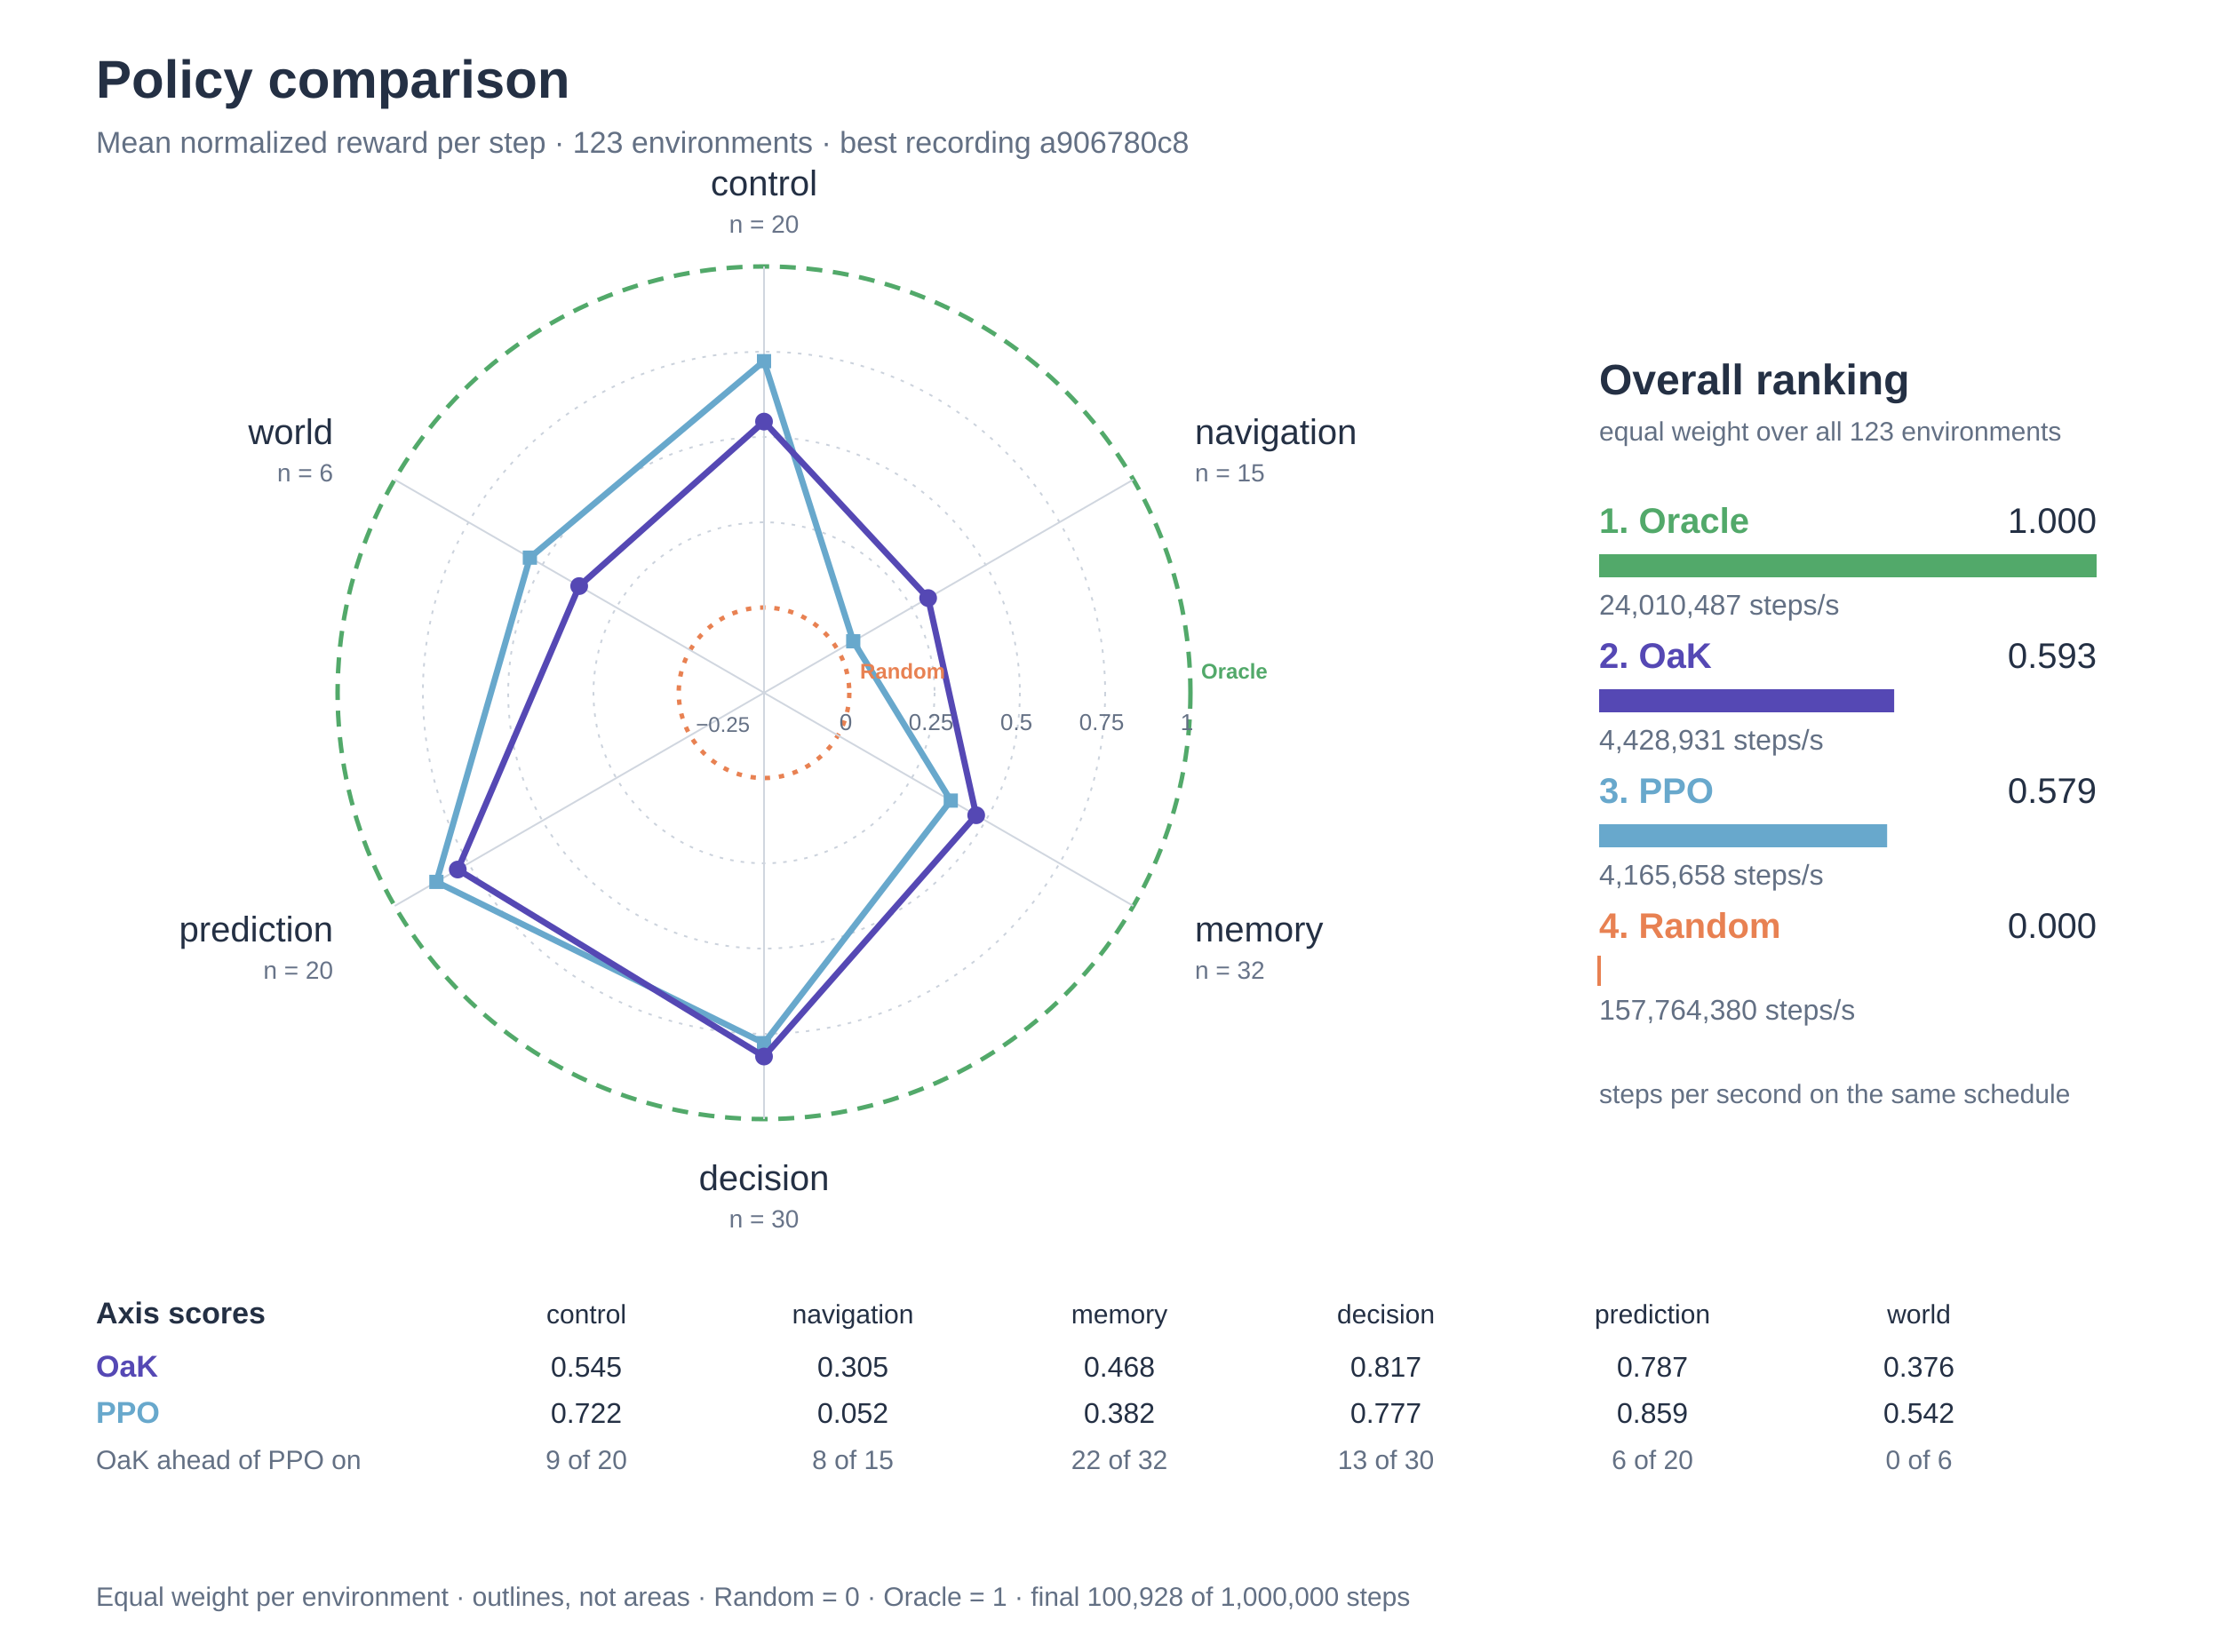
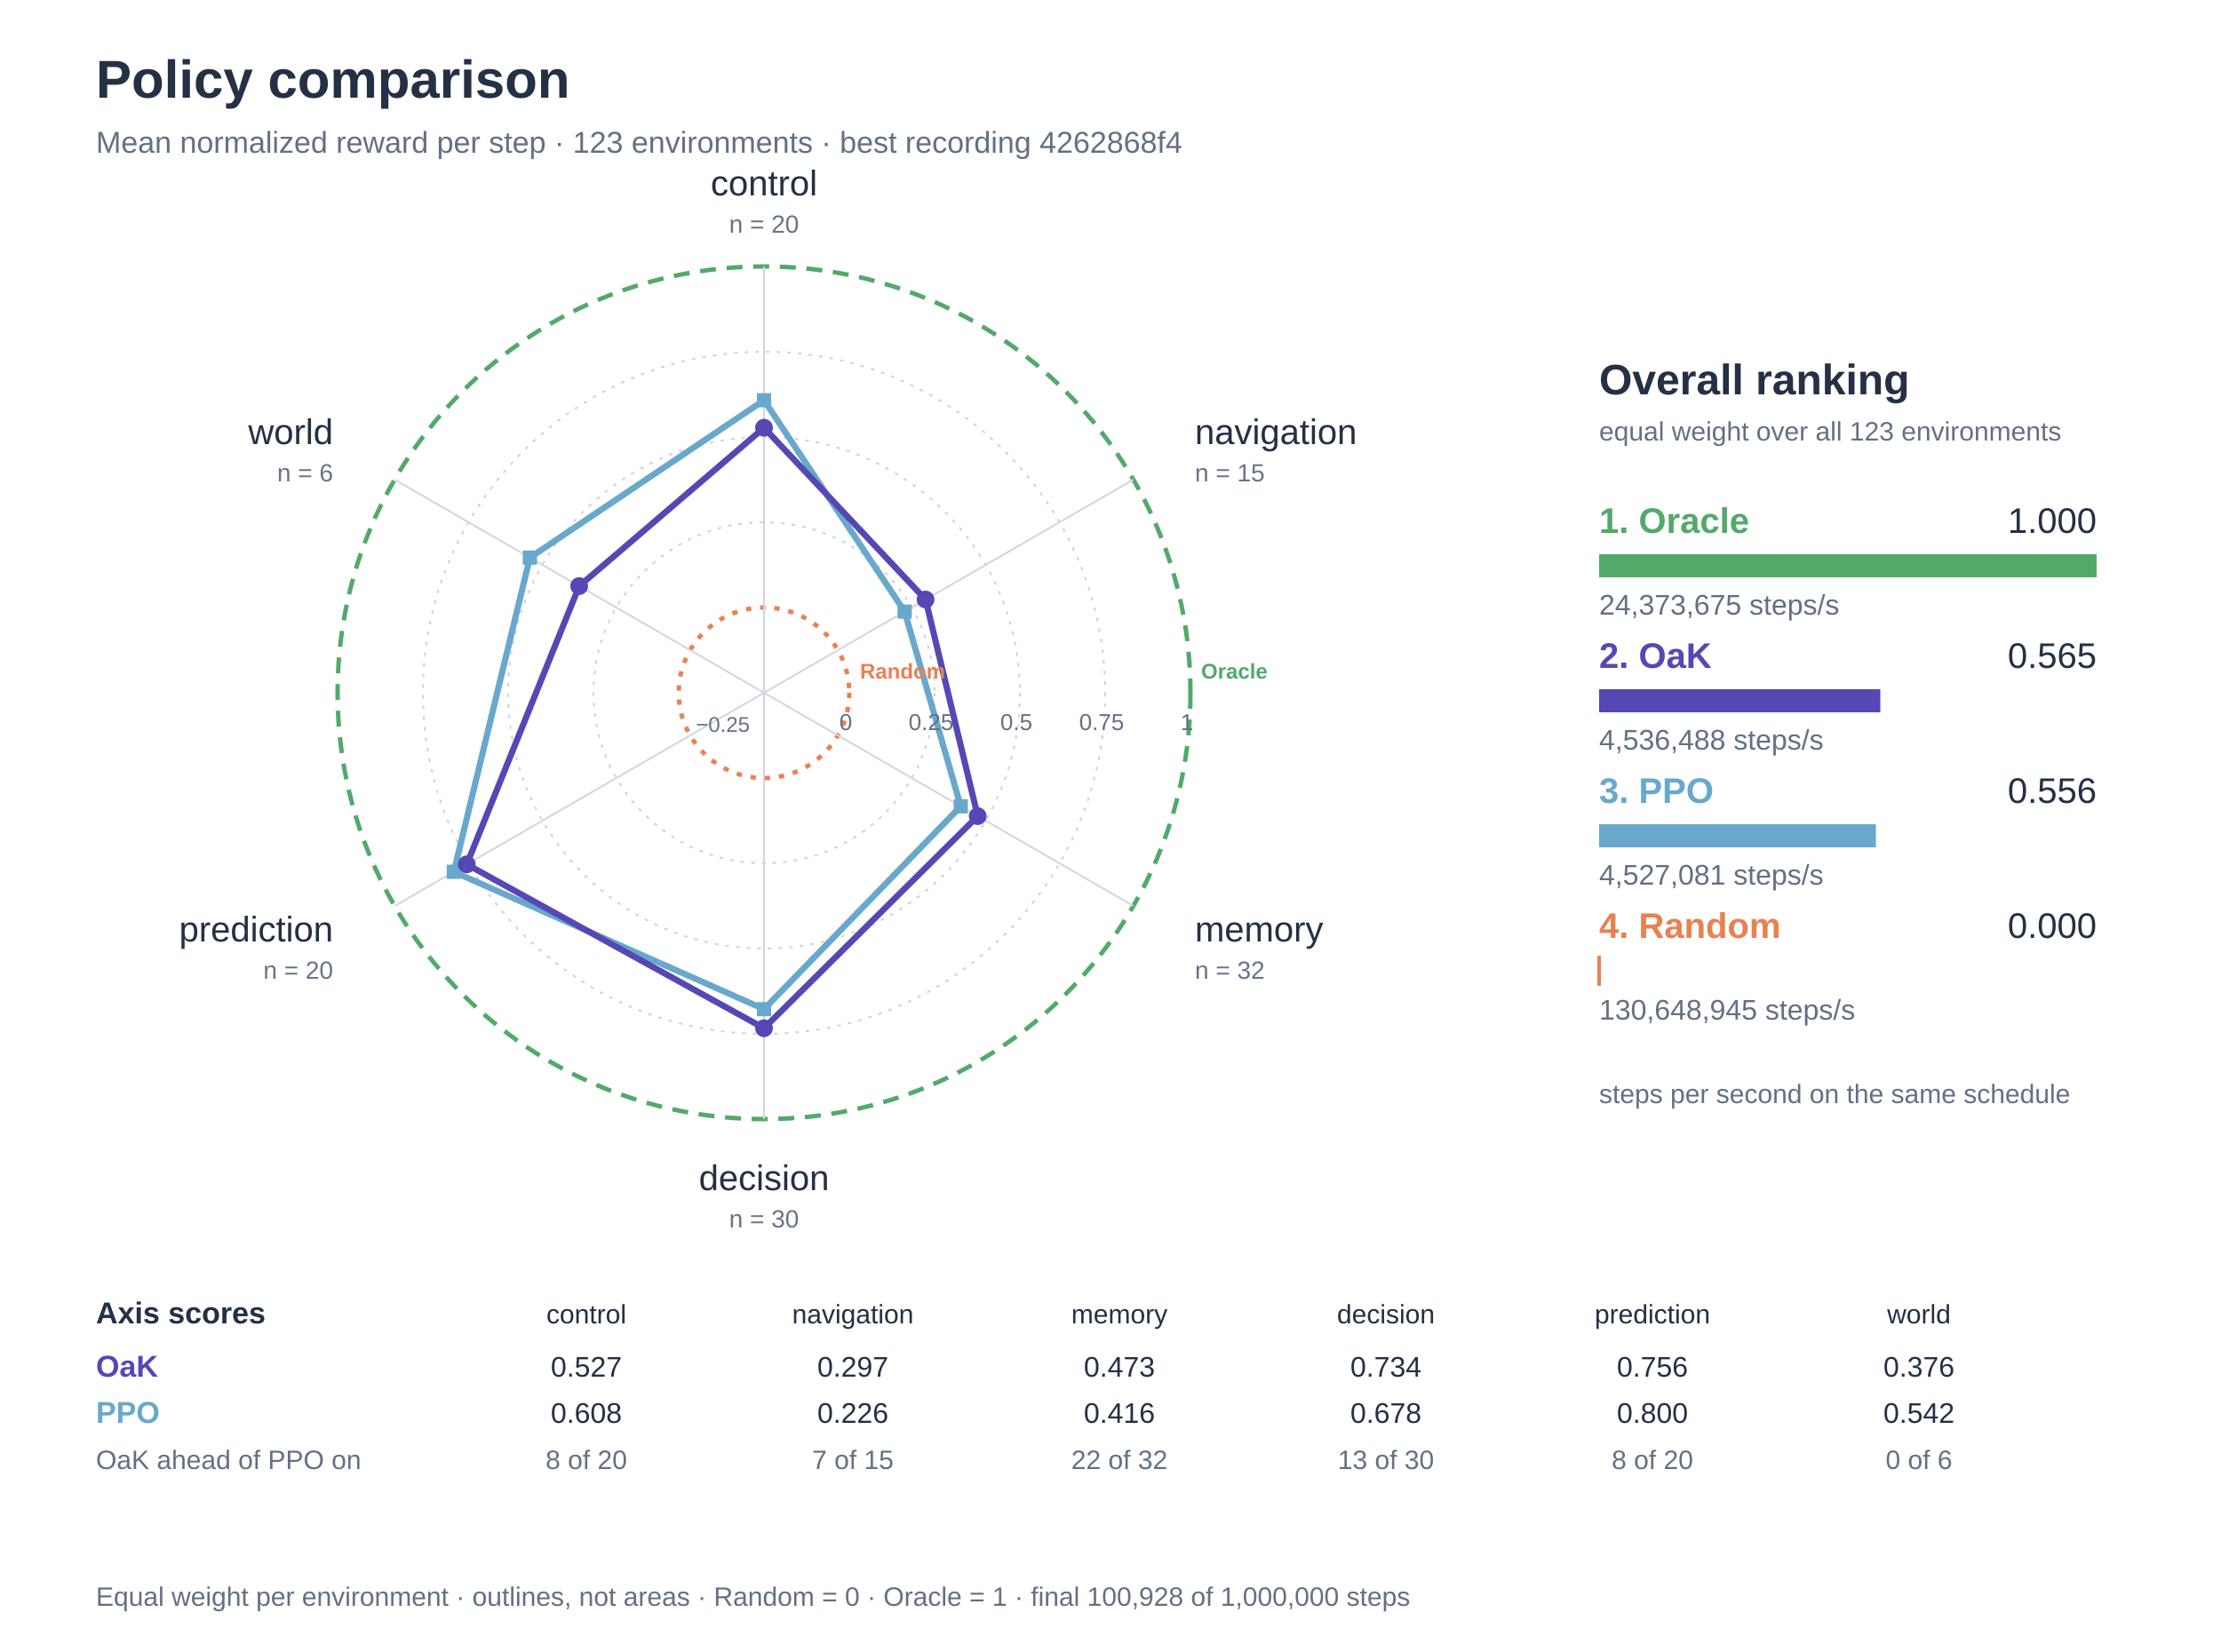
<svg xmlns="http://www.w3.org/2000/svg" width="1250" height="930" viewBox="0 0 1250 930" role="img" aria-labelledby="title desc">
  <rect width="1250" height="930" fill="#ffffff" />
  <g font-family="Arial, Helvetica, sans-serif" fill="#243044">
    <text x="54.0" y="55.0" font-size="30" fill="#243044" text-anchor="start" font-weight="600">Policy comparison</text>
-     <text x="54.0" y="86.0" font-size="17" fill="#637084" text-anchor="start" font-weight="400">Mean normalized reward per step · 123 environments · best recording a906780c8</text>
+     <text x="54.0" y="86.0" font-size="17" fill="#637084" text-anchor="start" font-weight="400">Mean normalized reward per step · 123 environments · best recording 4262868f4</text>
    <circle cx="430" cy="390" r="96.0" fill="none" stroke="#cbd2dc" stroke-width="1" stroke-dasharray="2 4" />
    <circle cx="430" cy="390" r="144.0" fill="none" stroke="#cbd2dc" stroke-width="1" stroke-dasharray="2 4" />
    <circle cx="430" cy="390" r="192.0" fill="none" stroke="#cbd2dc" stroke-width="1" stroke-dasharray="2 4" />
    <circle cx="430" cy="390" r="48.0" fill="none" stroke="#e88152" stroke-width="2.5" stroke-dasharray="3 5" />
    <circle cx="430" cy="390" r="240.0" fill="none" stroke="#52a96a" stroke-width="2.5" stroke-dasharray="9 6" />
    <path d="M 430 390 L 430.00 150.00" stroke="#d0d6df" stroke-width="1" />
    <path d="M 430 390 L 637.85 270.00" stroke="#d0d6df" stroke-width="1" />
    <path d="M 430 390 L 637.85 510.00" stroke="#d0d6df" stroke-width="1" />
    <path d="M 430 390 L 430.00 630.00" stroke="#d0d6df" stroke-width="1" />
    <path d="M 430 390 L 222.15 510.00" stroke="#d0d6df" stroke-width="1" />
    <path d="M 430 390 L 222.15 270.00" stroke="#d0d6df" stroke-width="1" />
-     <polygon points="430.00,203.32 480.21,361.01 535.11,450.69 430.00,587.25 245.61,496.46 298.23,313.92" fill="none" stroke="#68a8cc" stroke-width="3.5" stroke-linejoin="round" />
-     <rect x="426.00" y="199.32" width="8" height="8" fill="#68a8cc" />
-     <rect x="476.21" y="357.01" width="8" height="8" fill="#68a8cc" />
-     <rect x="531.11" y="446.69" width="8" height="8" fill="#68a8cc" />
-     <rect x="426.00" y="583.25" width="8" height="8" fill="#68a8cc" />
-     <rect x="241.61" y="492.46" width="8" height="8" fill="#68a8cc" />
+     <polygon points="430.00,225.31 509.16,344.30 540.72,453.92 430.00,568.11 255.43,490.79 298.23,313.92" fill="none" stroke="#68a8cc" stroke-width="3.5" stroke-linejoin="round" />
+     <rect x="426.00" y="221.31" width="8" height="8" fill="#68a8cc" />
+     <rect x="505.16" y="340.30" width="8" height="8" fill="#68a8cc" />
+     <rect x="536.72" y="449.92" width="8" height="8" fill="#68a8cc" />
+     <rect x="426.00" y="564.11" width="8" height="8" fill="#68a8cc" />
+     <rect x="251.43" y="486.79" width="8" height="8" fill="#68a8cc" />
    <rect x="294.23" y="309.92" width="8" height="8" fill="#68a8cc" />
-     <polygon points="430.00,237.34 522.36,336.68 549.42,458.95 430.00,594.77 257.64,489.51 325.97,329.94" fill="none" stroke="#5548b4" stroke-width="3.5" stroke-linejoin="round" />
-     <circle cx="430.00" cy="237.34" r="5" fill="#5548b4" />
-     <circle cx="522.36" cy="336.68" r="5" fill="#5548b4" />
-     <circle cx="549.42" cy="458.95" r="5" fill="#5548b4" />
-     <circle cx="430.00" cy="594.77" r="5" fill="#5548b4" />
-     <circle cx="257.64" cy="489.51" r="5" fill="#5548b4" />
+     <polygon points="430.00,240.80 520.92,337.51 550.27,459.44 430.00,578.85 262.70,486.59 325.97,329.94" fill="none" stroke="#5548b4" stroke-width="3.5" stroke-linejoin="round" />
+     <circle cx="430.00" cy="240.80" r="5" fill="#5548b4" />
+     <circle cx="520.92" cy="337.51" r="5" fill="#5548b4" />
+     <circle cx="550.27" cy="459.44" r="5" fill="#5548b4" />
+     <circle cx="430.00" cy="578.85" r="5" fill="#5548b4" />
+     <circle cx="262.70" cy="486.59" r="5" fill="#5548b4" />
    <circle cx="325.97" cy="329.94" r="5" fill="#5548b4" />
    <text x="476.0" y="411.0" font-size="13" fill="#647084" text-anchor="middle" font-weight="400">0</text>
    <text x="524.0" y="411.0" font-size="13" fill="#647084" text-anchor="middle" font-weight="400">0.25</text>
    <text x="572.0" y="411.0" font-size="13" fill="#647084" text-anchor="middle" font-weight="400">0.5</text>
    <text x="620.0" y="411.0" font-size="13" fill="#647084" text-anchor="middle" font-weight="400">0.75</text>
    <text x="668.0" y="411.0" font-size="13" fill="#647084" text-anchor="middle" font-weight="400">1</text>
    <text x="422.0" y="412.0" font-size="12" fill="#647084" text-anchor="end" font-weight="400">−0.25</text>
    <text x="484.0" y="382.0" font-size="12" fill="#e88152" text-anchor="start" font-weight="600">Random</text>
    <text x="676.0" y="382.0" font-size="12" fill="#52a96a" text-anchor="start" font-weight="600">Oracle</text>
    <text x="430.0" y="110.0" font-size="20" fill="#243044" text-anchor="middle" font-weight="400">control</text>
    <text x="430.0" y="131.0" font-size="14" fill="#687489" text-anchor="middle" font-weight="400">n = 20</text>
    <text x="672.5" y="250.0" font-size="20" fill="#243044" text-anchor="start" font-weight="400">navigation</text>
    <text x="672.5" y="271.0" font-size="14" fill="#687489" text-anchor="start" font-weight="400">n = 15</text>
    <text x="672.5" y="530.0" font-size="20" fill="#243044" text-anchor="start" font-weight="400">memory</text>
    <text x="672.5" y="551.0" font-size="14" fill="#687489" text-anchor="start" font-weight="400">n = 32</text>
    <text x="430.0" y="670.0" font-size="20" fill="#243044" text-anchor="middle" font-weight="400">decision</text>
    <text x="430.0" y="691.0" font-size="14" fill="#687489" text-anchor="middle" font-weight="400">n = 30</text>
    <text x="187.5" y="530.0" font-size="20" fill="#243044" text-anchor="end" font-weight="400">prediction</text>
    <text x="187.5" y="551.0" font-size="14" fill="#687489" text-anchor="end" font-weight="400">n = 20</text>
    <text x="187.5" y="250.0" font-size="20" fill="#243044" text-anchor="end" font-weight="400">world</text>
    <text x="187.5" y="271.0" font-size="14" fill="#687489" text-anchor="end" font-weight="400">n = 6</text>
    <text x="900.0" y="222.0" font-size="24" fill="#243044" text-anchor="start" font-weight="600">Overall ranking</text>
    <text x="900.0" y="248.0" font-size="15" fill="#637084" text-anchor="start" font-weight="400">equal weight over all 123 environments</text>
    <text x="900.0" y="300.0" font-size="20" fill="#52a96a" text-anchor="start" font-weight="600">1. Oracle</text>
    <text x="1180.0" y="300.0" font-size="20" fill="#243044" text-anchor="end" font-weight="400">1.000</text>
    <rect x="900" y="312" width="280.00" height="13" fill="#52a96a" />
-     <text x="900.0" y="346.0" font-size="16" fill="#637084" text-anchor="start" font-weight="400">24,010,487 steps/s</text>
+     <text x="900.0" y="346.0" font-size="16" fill="#637084" text-anchor="start" font-weight="400">24,373,675 steps/s</text>
    <text x="900.0" y="376.0" font-size="20" fill="#5548b4" text-anchor="start" font-weight="600">2. OaK</text>
-     <text x="1180.0" y="376.0" font-size="20" fill="#243044" text-anchor="end" font-weight="400">0.593</text>
-     <rect x="900" y="388" width="166.06" height="13" fill="#5548b4" />
-     <text x="900.0" y="422.0" font-size="16" fill="#637084" text-anchor="start" font-weight="400">4,428,931 steps/s</text>
+     <text x="1180.0" y="376.0" font-size="20" fill="#243044" text-anchor="end" font-weight="400">0.565</text>
+     <rect x="900" y="388" width="158.26" height="13" fill="#5548b4" />
+     <text x="900.0" y="422.0" font-size="16" fill="#637084" text-anchor="start" font-weight="400">4,536,488 steps/s</text>
    <text x="900.0" y="452.0" font-size="20" fill="#68a8cc" text-anchor="start" font-weight="600">3. PPO</text>
-     <text x="1180.0" y="452.0" font-size="20" fill="#243044" text-anchor="end" font-weight="400">0.579</text>
-     <rect x="900" y="464" width="162.10" height="13" fill="#68a8cc" />
-     <text x="900.0" y="498.0" font-size="16" fill="#637084" text-anchor="start" font-weight="400">4,165,658 steps/s</text>
+     <text x="1180.0" y="452.0" font-size="20" fill="#243044" text-anchor="end" font-weight="400">0.556</text>
+     <rect x="900" y="464" width="155.79" height="13" fill="#68a8cc" />
+     <text x="900.0" y="498.0" font-size="16" fill="#637084" text-anchor="start" font-weight="400">4,527,081 steps/s</text>
    <text x="900.0" y="528.0" font-size="20" fill="#e88152" text-anchor="start" font-weight="600">4. Random</text>
    <text x="1180.0" y="528.0" font-size="20" fill="#243044" text-anchor="end" font-weight="400">0.000</text>
    <path d="M 900 538 v 17" stroke="#e88152" stroke-width="2" />
-     <text x="900.0" y="574.0" font-size="16" fill="#637084" text-anchor="start" font-weight="400">157,764,380 steps/s</text>
+     <text x="900.0" y="574.0" font-size="16" fill="#637084" text-anchor="start" font-weight="400">130,648,945 steps/s</text>
    <text x="900.0" y="621.0" font-size="15" fill="#637084" text-anchor="start" font-weight="400">steps per second on the same schedule</text>
    <text x="54.0" y="745.0" font-size="17" fill="#243044" text-anchor="start" font-weight="600">Axis scores</text>
    <text x="330.0" y="745.0" font-size="15" fill="#243044" text-anchor="middle" font-weight="400">control</text>
    <text x="480.0" y="745.0" font-size="15" fill="#243044" text-anchor="middle" font-weight="400">navigation</text>
    <text x="630.0" y="745.0" font-size="15" fill="#243044" text-anchor="middle" font-weight="400">memory</text>
    <text x="780.0" y="745.0" font-size="15" fill="#243044" text-anchor="middle" font-weight="400">decision</text>
    <text x="930.0" y="745.0" font-size="15" fill="#243044" text-anchor="middle" font-weight="400">prediction</text>
    <text x="1080.0" y="745.0" font-size="15" fill="#243044" text-anchor="middle" font-weight="400">world</text>
    <text x="54.0" y="775.0" font-size="17" fill="#5548b4" text-anchor="start" font-weight="600">OaK</text>
-     <text x="330.0" y="775.0" font-size="16" fill="#243044" text-anchor="middle" font-weight="400">0.545</text>
-     <text x="480.0" y="775.0" font-size="16" fill="#243044" text-anchor="middle" font-weight="400">0.305</text>
-     <text x="630.0" y="775.0" font-size="16" fill="#243044" text-anchor="middle" font-weight="400">0.468</text>
-     <text x="780.0" y="775.0" font-size="16" fill="#243044" text-anchor="middle" font-weight="400">0.817</text>
-     <text x="930.0" y="775.0" font-size="16" fill="#243044" text-anchor="middle" font-weight="400">0.787</text>
+     <text x="330.0" y="775.0" font-size="16" fill="#243044" text-anchor="middle" font-weight="400">0.527</text>
+     <text x="480.0" y="775.0" font-size="16" fill="#243044" text-anchor="middle" font-weight="400">0.297</text>
+     <text x="630.0" y="775.0" font-size="16" fill="#243044" text-anchor="middle" font-weight="400">0.473</text>
+     <text x="780.0" y="775.0" font-size="16" fill="#243044" text-anchor="middle" font-weight="400">0.734</text>
+     <text x="930.0" y="775.0" font-size="16" fill="#243044" text-anchor="middle" font-weight="400">0.756</text>
    <text x="1080.0" y="775.0" font-size="16" fill="#243044" text-anchor="middle" font-weight="400">0.376</text>
    <text x="54.0" y="801.0" font-size="17" fill="#68a8cc" text-anchor="start" font-weight="600">PPO</text>
-     <text x="330.0" y="801.0" font-size="16" fill="#243044" text-anchor="middle" font-weight="400">0.722</text>
-     <text x="480.0" y="801.0" font-size="16" fill="#243044" text-anchor="middle" font-weight="400">0.052</text>
-     <text x="630.0" y="801.0" font-size="16" fill="#243044" text-anchor="middle" font-weight="400">0.382</text>
-     <text x="780.0" y="801.0" font-size="16" fill="#243044" text-anchor="middle" font-weight="400">0.777</text>
-     <text x="930.0" y="801.0" font-size="16" fill="#243044" text-anchor="middle" font-weight="400">0.859</text>
+     <text x="330.0" y="801.0" font-size="16" fill="#243044" text-anchor="middle" font-weight="400">0.608</text>
+     <text x="480.0" y="801.0" font-size="16" fill="#243044" text-anchor="middle" font-weight="400">0.226</text>
+     <text x="630.0" y="801.0" font-size="16" fill="#243044" text-anchor="middle" font-weight="400">0.416</text>
+     <text x="780.0" y="801.0" font-size="16" fill="#243044" text-anchor="middle" font-weight="400">0.678</text>
+     <text x="930.0" y="801.0" font-size="16" fill="#243044" text-anchor="middle" font-weight="400">0.800</text>
    <text x="1080.0" y="801.0" font-size="16" fill="#243044" text-anchor="middle" font-weight="400">0.542</text>
    <text x="54.0" y="827.0" font-size="15" fill="#637084" text-anchor="start" font-weight="400">OaK ahead of PPO on</text>
-     <text x="330.0" y="827.0" font-size="15" fill="#637084" text-anchor="middle" font-weight="400">9 of 20</text>
-     <text x="480.0" y="827.0" font-size="15" fill="#637084" text-anchor="middle" font-weight="400">8 of 15</text>
+     <text x="330.0" y="827.0" font-size="15" fill="#637084" text-anchor="middle" font-weight="400">8 of 20</text>
+     <text x="480.0" y="827.0" font-size="15" fill="#637084" text-anchor="middle" font-weight="400">7 of 15</text>
    <text x="630.0" y="827.0" font-size="15" fill="#637084" text-anchor="middle" font-weight="400">22 of 32</text>
    <text x="780.0" y="827.0" font-size="15" fill="#637084" text-anchor="middle" font-weight="400">13 of 30</text>
-     <text x="930.0" y="827.0" font-size="15" fill="#637084" text-anchor="middle" font-weight="400">6 of 20</text>
+     <text x="930.0" y="827.0" font-size="15" fill="#637084" text-anchor="middle" font-weight="400">8 of 20</text>
    <text x="1080.0" y="827.0" font-size="15" fill="#637084" text-anchor="middle" font-weight="400">0 of 6</text>
    <text x="54.0" y="904.0" font-size="15" fill="#637084" text-anchor="start" font-weight="400">Equal weight per environment · outlines, not areas · Random = 0 · Oracle = 1 · final 100,928 of 1,000,000 steps</text>
  </g>
</svg>
